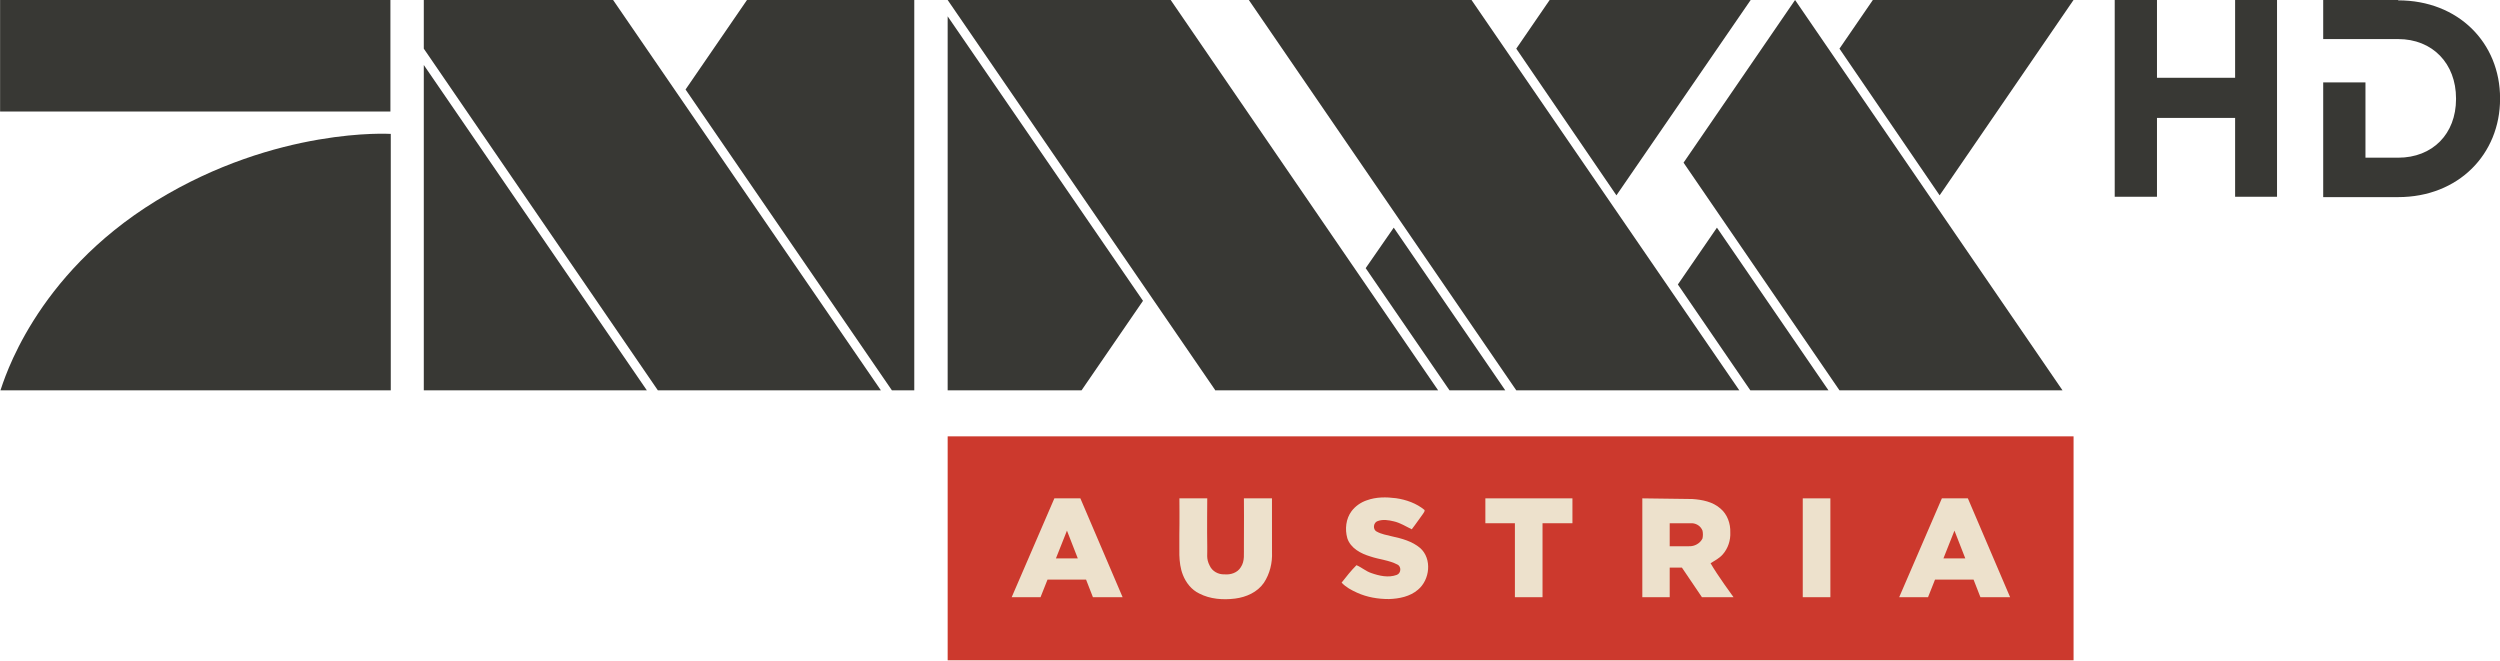
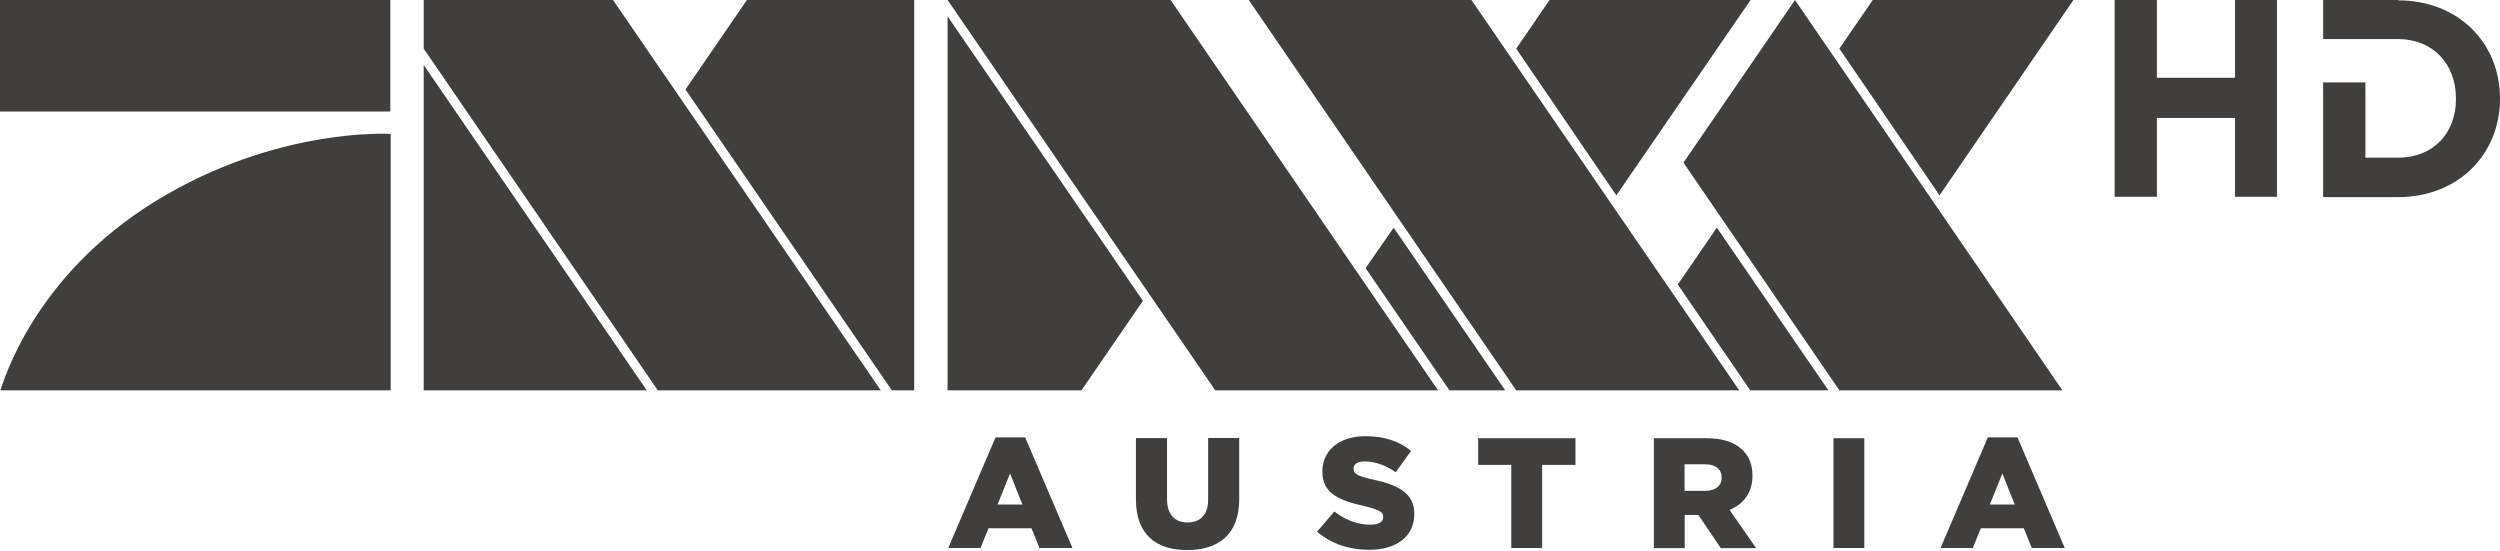
- <svg xmlns="http://www.w3.org/2000/svg" width="794.32" height="209.8" clip-rule="evenodd" fill-rule="evenodd" image-rendering="optimizeQuality" shape-rendering="geometricPrecision" version="1.1" viewBox="0 0 7036.6 1859.2">
-   <g transform="translate(.13607)" fill="#383834" fill-rule="nonzero">
+ <svg xmlns="http://www.w3.org/2000/svg" width="2098.9" height="461.8" version="1.1" viewBox="0 0 2098.9 461.8" xml:space="preserve">
+   <g transform="matrix(.29818 0 0 .29818 .33366 0)" fill="#403f3e">
    <polygon transform="translate(-1.119)" points="1099 0 0 0 0 314 1099 314" />
    <path d="m1097.9 377s-319-20-659 188c-346 212-430 510-439 534h1099v-722z" />
    <g transform="translate(-1.119)">
      <polygon points="1821 1099 1193 183 1193 1099" />
      <polygon points="1193 137 1852 1099 2480 1099 1726 0 1193 0" />
      <polygon points="2668 0 3421 1098 3421 1099 4049 1099 3296 0" />
      <polygon points="4143 0 3516 0 4269 1099 4897 1099" />
      <polygon points="2574 0 2103 0 1930 252 2511 1099 2574 1099" />
      <polygon points="4928 1099 5148 1099 4834 641 4724 801" />
      <polygon points="5807 1099 5054 0 4740 458 5179 1099" />
      <polygon points="4269 137 4551 550 4929 0 4363 0" />
      <polygon points="5838 0 5273 0 5179 137 5461 550" />
      <polygon points="3924 641 3845 755 4081 1099 4238 1099" />
      <polygon points="3045 1099 3218 847 2668 46 2668 1099" />
    </g>
    <polygon transform="translate(-1.119)" points="6073 332 6073 554 5954 554 5954 0 6073 0 6073 219 6293 219 6293 0 6411 0 6411 554 6293 554 6293 332" />
    <path d="m6750.9 0h-211v110h211c97 0 163 69 163 167v2c0 98-66 165-163 165h-92v-212h-119v323h211c170 0 287-121 287-277v-1c0-156-117-276-287-276z" />
  </g>
-   <g transform="matrix(8.528 0 0 8.528 649.91 -873.12)">
-     <path d="m236.53 246.45v73.943h371.73v-73.943z" fill="#cc392d" />
-     <g fill="#ede1cc">
-       <path d="m374.91 267.57c3.075-1.138 6.434-1.109 9.649-0.699 3.377 0.493 6.751 1.685 9.408 3.881 0.158 0.493-0.299 0.904-0.511 1.303-1.253 1.681-2.405 3.435-3.705 5.08-1.969-0.954-3.831-2.168-5.999-2.639-1.703-0.41-3.568-0.699-5.246-0.072-1.455 0.464-1.714 2.801-0.302 3.475 1.512 0.846 3.255 1.131 4.918 1.545 3.323 0.717 6.794 1.642 9.433 3.896 3.964 3.554 3.197 10.47-0.742 13.743-2.625 2.261-6.189 2.97-9.556 3.086-3.608 0.011-7.259-0.594-10.553-2.096-1.851-0.843-3.712-1.815-5.106-3.331 1.552-1.98 3.125-3.975 4.904-5.754 1.699 0.699 3.107 2.01 4.882 2.592 2.643 0.936 5.685 1.624 8.404 0.619 1.469-0.497 1.631-2.794 0.194-3.439-2.769-1.444-5.966-1.656-8.893-2.657-3.14-0.936-6.521-2.697-7.612-6.02-0.835-2.97-0.479-6.405 1.397-8.926 1.26-1.674 3.053-2.916 5.03-3.593z" />
-       <path d="m271.76 266.92h8.585l13.946 32.636h-9.802l-2.263-5.802h-12.732l-2.303 5.802h-9.525m18.25-21.98-3.64 9.17h7.217z" />
-       <path d="m313.04 266.92h9.195s-0.101 11.05 0 15.811c0.126 2.585-0.45 4.03 0.814 6.431 0.835 1.84 2.859 2.942 4.854 2.848 2.034 0.191 4.281-0.504 5.39-2.326 1.44-2.121 0.959-4.548 1.046-6.953 0.072-5.124 0-15.811 0-15.811h9.265s-3e-3 11.882 0.012 17.726c0.158 3.543-0.713 7.183-2.679 10.157-2.139 3.111-5.854 4.746-9.505 5.206-3.982 0.5-8.216 0.202-11.831-1.667-2.542-1.213-4.378-3.539-5.397-6.121-1.685-4.241-1.059-8.89-1.181-13.336 0.09-3.925 0.019-11.965 0.019-11.965z" />
-       <path d="m414.06 266.92h28.747v8.217h-9.877v24.42h-9.12v-24.42h-9.749z" />
-       <path d="m465.88 266.92s11 0.177 16.498 0.22c3.273 0.22 6.773 0.897 9.3 3.147 2.279 1.912 3.341 4.951 3.248 7.874 0.126 2.61-0.745 5.26-2.463 7.237-1.105 1.278-2.628 2.067-4.051 2.934 2.189 3.871 7.582 11.223 7.582 11.223h-10.432l-6.612-9.773h-4.03v9.773h-9.04m9.04-16.826h6.383c1.804 0.086 3.658-0.922 4.443-2.567 0.184-0.839 0.18-1.728 7e-3 -2.567-0.536-1.419-1.864-2.34-3.369-2.459h-7.464z" />
-       <path d="m518.85 266.92h9.119v32.636h-9.119z" />
-       <path d="m564.78 266.92h8.585l13.946 32.636h-9.802l-2.263-5.802h-12.732l-2.303 5.802h-9.525m18.25-21.98-3.64 9.17h7.217z" />
-     </g>
+   <g transform="translate(0 -4.16e-6)" fill="#403f3e">
+     <path d="m835.8 367.2h24.9l39.7 92.9h-27.7l-6.7-16.6h-36.1l-6.7 16.6h-27.1zm22.6 56.4-10.4-26.1-10.5 26.1z" />
+     <path d="m953.7 419.6v-51.8h26.1v51.2c0 13.3 6.8 19.6 17.2 19.6 10.5 0 17.3-6.1 17.3-19v-51.9h26.1v51.3c0 29.6-17.2 42.8-43.7 42.8-26.3 0-43-13.3-43-42.2z" />
+     <path d="m1105.8 446.4 14.4-17c9.3 7.2 19.5 11.1 30.3 11.1 7.1 0 10.8-2.4 10.8-6.3v-0.3c0-4-3.1-5.9-15.9-9-19.9-4.5-35.2-10-35.2-28.9v-0.3c0-17.1 13.7-29.5 36.1-29.5 15.9 0 28.3 4.2 38.4 12.3l-12.9 18c-8.5-6.1-17.9-9.1-26.1-9.1-6.3 0-9.3 2.5-9.3 5.9v0.3c0 4.2 3.2 6.1 16.3 9 21.3 4.6 34.7 11.5 34.7 28.7v0.3c0 18.8-15.1 30-37.7 30-16.7 0.1-32.3-5.1-43.9-15.2z" />
+     <path d="m1268.9 390.3h-27.9v-22.4h81.7v22.4h-28v69.8h-25.9v-69.8z" />
+     <path d="m1388.5 367.9h44.1c14.3 0 24.1 3.7 30.4 9.9 5.5 5.4 8.3 12.4 8.3 21.5v0.3c0 14.2-7.6 23.6-19.2 28.5l22.3 32.1h-29.7l-18.8-27.9h-11.5v27.9h-25.9zm43 44.2c8.7 0 13.9-4.2 13.9-10.9v-0.3c0-7.4-5.5-11.1-14-11.1h-17.1v22.3z" />
+     <path d="m1539.3 367.9h25.9v92.2h-25.9z" />
+     <path d="m1668.9 367.2h24.9l39.7 92.9h-27.7l-6.7-16.6h-36.1l-6.7 16.6h-27.1zm22.6 56.4-10.4-26.1-10.5 26.1z" />
  </g>
</svg>
